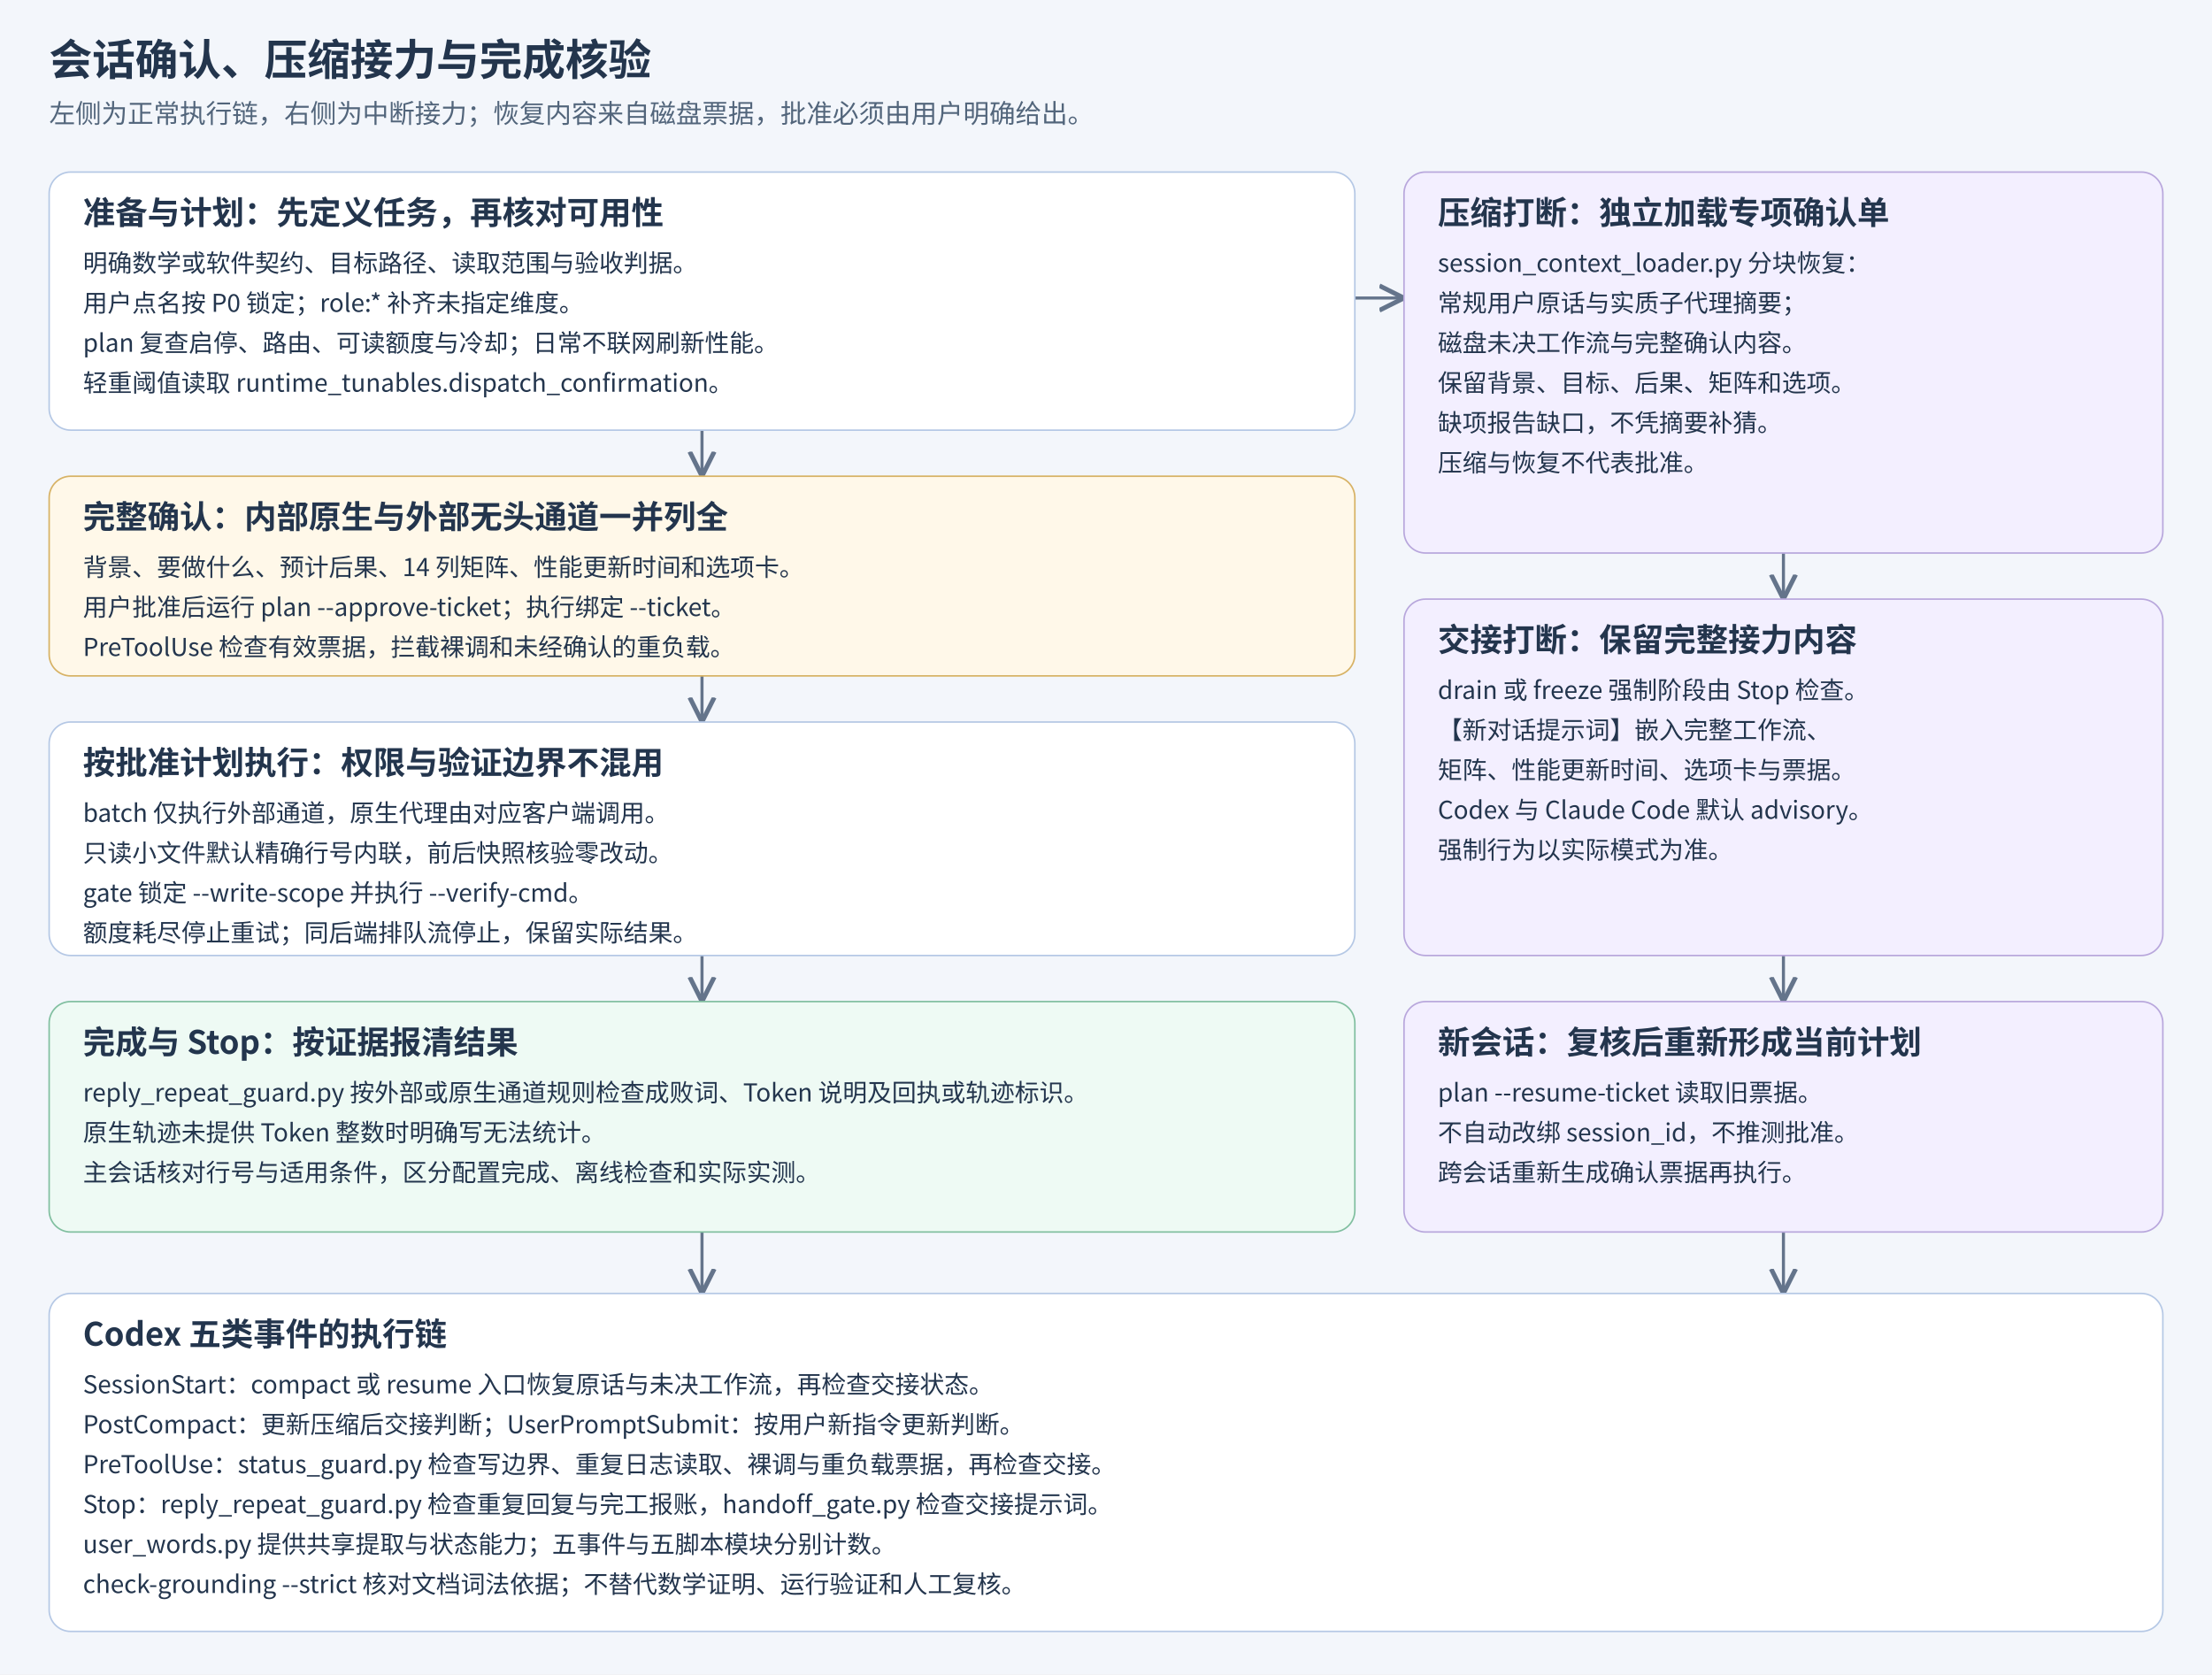
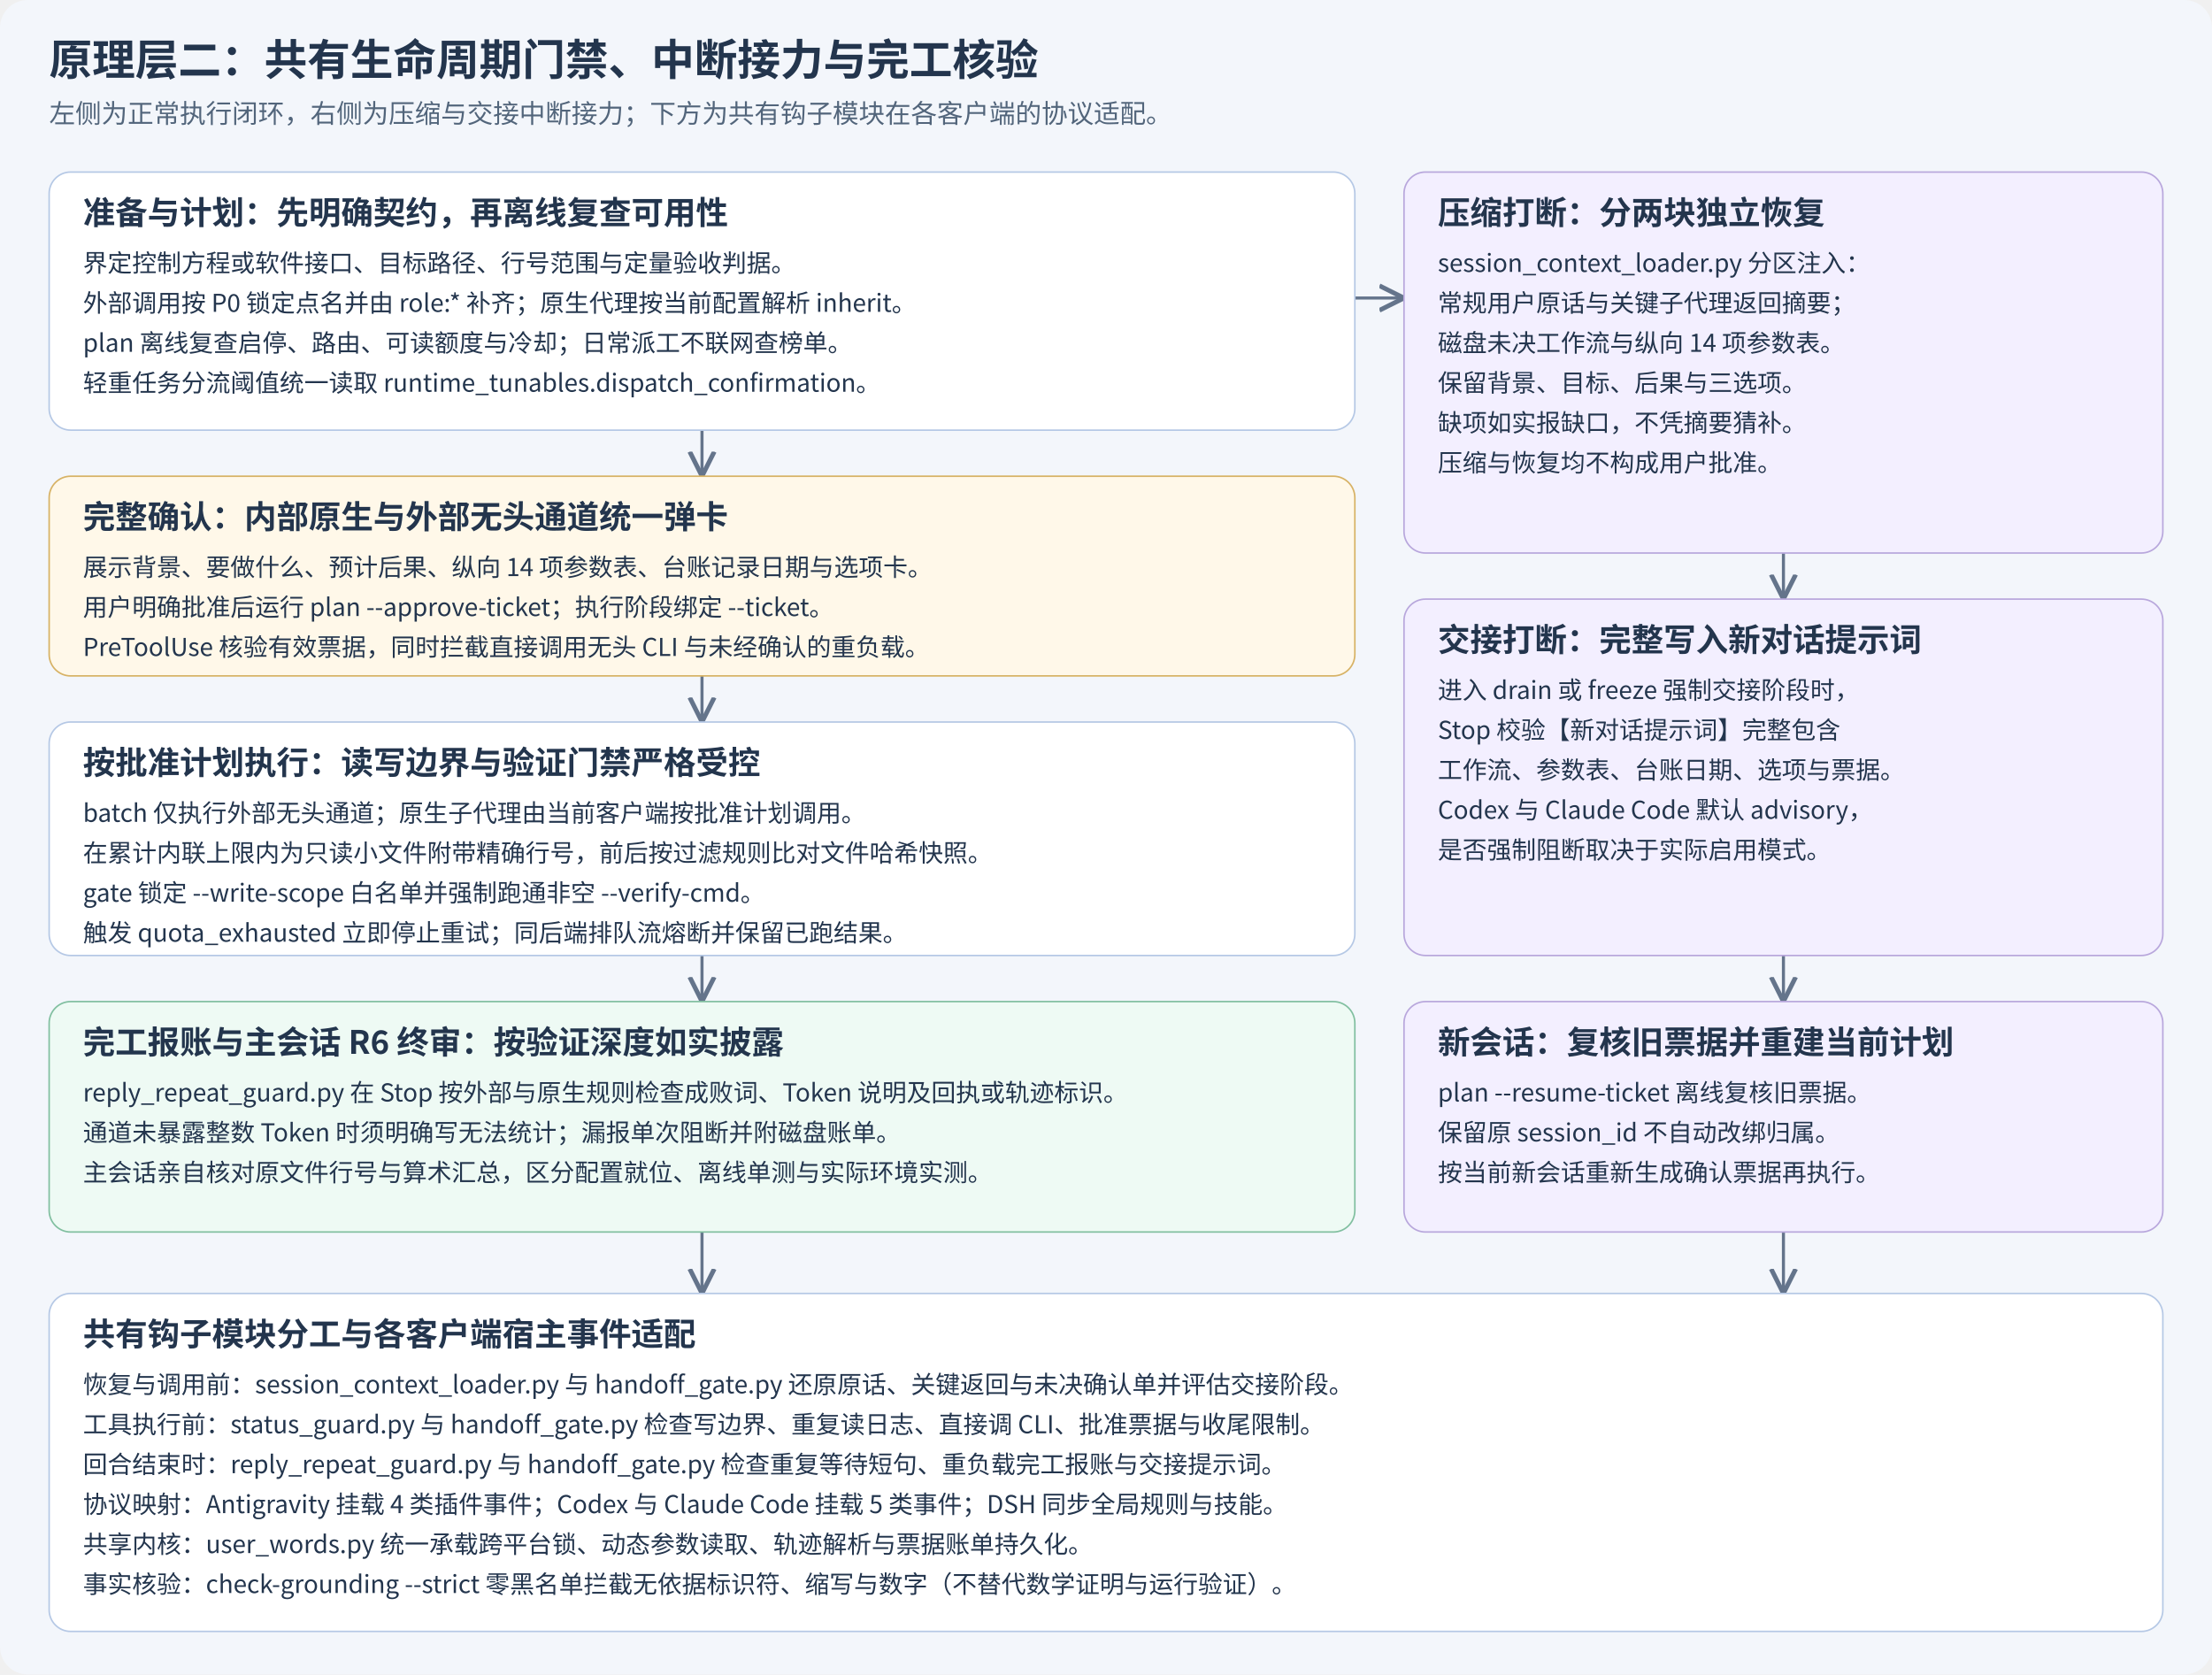
<svg xmlns="http://www.w3.org/2000/svg" width="1440" height="1090" viewBox="0 0 1440 1090" role="img" aria-labelledby="title desc">
  <defs>
    <marker id="arrow" markerWidth="10" markerHeight="10" refX="8" refY="5" orient="auto">
      <path d="M 0 1 L 8 5 L 0 9" fill="none" stroke="#64748b" stroke-width="1.5" />
    </marker>
  </defs>
  <style>text { font-family: "Microsoft YaHei", "Noto Sans CJK SC", sans-serif; fill: #23354d; } .title { font-size: 28px; font-weight: 700; } .subtitle { font-size: 17px; fill: #52657b; } .heading { font-size: 21px; font-weight: 700; } .body { font-size: 16px; } .link { fill: none; stroke: #64748b; stroke-width: 2; marker-end: url(#arrow); }</style>
-   <rect width="1440" height="1090" fill="#f3f6fb" />
-   <text x="32" y="49" class="title">会话确认、压缩接力与完成核验</text>
-   <text x="32" y="80" class="subtitle">左侧为正常执行链，右侧为中断接力；恢复内容来自磁盘票据，批准必须由用户明确给出。</text>
+   <rect width="1440" height="1090" rx="18" fill="#f3f6fb" />
+   <text x="32" y="49" class="title">原理层二：共有生命周期门禁、中断接力与完工核验</text>
+   <text x="32" y="80" class="subtitle">左侧为正常执行闭环，右侧为压缩与交接中断接力；下方为共有钩子模块在各客户端的协议适配。</text>
  <path class="link" d="M 457 280 L 457 310" />
  <path class="link" d="M 457 440 L 457 470" />
  <path class="link" d="M 457 622 L 457 652" />
  <path class="link" d="M 457 802 L 457 842" />
  <path class="link" d="M 882 194 L 914 194" />
  <path class="link" d="M 1161 360 L 1161 390" />
  <path class="link" d="M 1161 622 L 1161 652" />
  <path class="link" d="M 1161 802 L 1161 842" />
  <g>
    <rect x="32" y="112" width="850" height="168" rx="14" fill="#ffffff" stroke="#b5c8e5" />
-     <text x="54" y="146" class="heading">准备与计划：先定义任务，再核对可用性</text>
-     <text x="54" y="177" class="body">明确数学或软件契约、目标路径、读取范围与验收判据。</text>
-     <text x="54" y="203" class="body">用户点名按 P0 锁定；role:* 补齐未指定维度。</text>
-     <text x="54" y="229" class="body">plan 复查启停、路由、可读额度与冷却；日常不联网刷新性能。</text>
-     <text x="54" y="255" class="body">轻重阈值读取 runtime_tunables.dispatch_confirmation。</text>
+     <text x="54" y="146" class="heading">准备与计划：先明确契约，再离线复查可用性</text>
+     <text x="54" y="177" class="body">界定控制方程或软件接口、目标路径、行号范围与定量验收判据。</text>
+     <text x="54" y="203" class="body">外部调用按 P0 锁定点名并由 role:* 补齐；原生代理按当前配置解析 inherit。</text>
+     <text x="54" y="229" class="body">plan 离线复查启停、路由、可读额度与冷却；日常派工不联网查榜单。</text>
+     <text x="54" y="255" class="body">轻重任务分流阈值统一读取 runtime_tunables.dispatch_confirmation。</text>
  </g>
  <g>
    <rect x="32" y="310" width="850" height="130" rx="14" fill="#fff8e9" stroke="#d7b265" />
-     <text x="54" y="344" class="heading">完整确认：内部原生与外部无头通道一并列全</text>
-     <text x="54" y="375" class="body">背景、要做什么、预计后果、14 列矩阵、性能更新时间和选项卡。</text>
-     <text x="54" y="401" class="body">用户批准后运行 plan --approve-ticket；执行绑定 --ticket。</text>
-     <text x="54" y="427" class="body">PreToolUse 检查有效票据，拦截裸调和未经确认的重负载。</text>
+     <text x="54" y="344" class="heading">完整确认：内部原生与外部无头通道统一弹卡</text>
+     <text x="54" y="375" class="body">展示背景、要做什么、预计后果、纵向 14 项参数表、台账记录日期与选项卡。</text>
+     <text x="54" y="401" class="body">用户明确批准后运行 plan --approve-ticket；执行阶段绑定 --ticket。</text>
+     <text x="54" y="427" class="body">PreToolUse 核验有效票据，同时拦截直接调用无头 CLI 与未经确认的重负载。</text>
  </g>
  <g>
    <rect x="32" y="470" width="850" height="152" rx="14" fill="#ffffff" stroke="#b5c8e5" />
-     <text x="54" y="504" class="heading">按批准计划执行：权限与验证边界不混用</text>
-     <text x="54" y="535" class="body">batch 仅执行外部通道，原生代理由对应客户端调用。</text>
-     <text x="54" y="561" class="body">只读小文件默认精确行号内联，前后快照核验零改动。</text>
-     <text x="54" y="587" class="body">gate 锁定 --write-scope 并执行 --verify-cmd。</text>
-     <text x="54" y="613" class="body">额度耗尽停止重试；同后端排队流停止，保留实际结果。</text>
+     <text x="54" y="504" class="heading">按批准计划执行：读写边界与验证门禁严格受控</text>
+     <text x="54" y="535" class="body">batch 仅执行外部无头通道；原生子代理由当前客户端按批准计划调用。</text>
+     <text x="54" y="561" class="body">在累计内联上限内为只读小文件附带精确行号，前后按过滤规则比对文件哈希快照。</text>
+     <text x="54" y="587" class="body">gate 锁定 --write-scope 白名单并强制跑通非空 --verify-cmd。</text>
+     <text x="54" y="613" class="body">触发 quota_exhausted 立即停止重试；同后端排队流熔断并保留已跑结果。</text>
  </g>
  <g>
    <rect x="32" y="652" width="850" height="150" rx="14" fill="#eefaf4" stroke="#81bfa0" />
-     <text x="54" y="686" class="heading">完成与 Stop：按证据报清结果</text>
-     <text x="54" y="717" class="body">reply_repeat_guard.py 按外部或原生通道规则检查成败词、Token 说明及回执或轨迹标识。</text>
-     <text x="54" y="743" class="body">原生轨迹未提供 Token 整数时明确写无法统计。</text>
-     <text x="54" y="769" class="body">主会话核对行号与适用条件，区分配置完成、离线检查和实际实测。</text>
+     <text x="54" y="686" class="heading">完工报账与主会话 R6 终审：按验证深度如实披露</text>
+     <text x="54" y="717" class="body">reply_repeat_guard.py 在 Stop 按外部与原生规则检查成败词、Token 说明及回执或轨迹标识。</text>
+     <text x="54" y="743" class="body">通道未暴露整数 Token 时须明确写无法统计；漏报单次阻断并附磁盘账单。</text>
+     <text x="54" y="769" class="body">主会话亲自核对原文件行号与算术汇总，区分配置就位、离线单测与实际环境实测。</text>
  </g>
  <g>
    <rect x="914" y="112" width="494" height="248" rx="14" fill="#f3efff" stroke="#b8a7dc" />
-     <text x="936" y="146" class="heading">压缩打断：独立加载专项确认单</text>
-     <text x="936" y="177" class="body">session_context_loader.py 分块恢复：</text>
-     <text x="936" y="203" class="body">常规用户原话与实质子代理摘要；</text>
-     <text x="936" y="229" class="body">磁盘未决工作流与完整确认内容。</text>
-     <text x="936" y="255" class="body">保留背景、目标、后果、矩阵和选项。</text>
-     <text x="936" y="281" class="body">缺项报告缺口，不凭摘要补猜。</text>
-     <text x="936" y="307" class="body">压缩与恢复不代表批准。</text>
+     <text x="936" y="146" class="heading">压缩打断：分两块独立恢复</text>
+     <text x="936" y="177" class="body">session_context_loader.py 分区注入：</text>
+     <text x="936" y="203" class="body">常规用户原话与关键子代理返回摘要；</text>
+     <text x="936" y="229" class="body">磁盘未决工作流与纵向 14 项参数表。</text>
+     <text x="936" y="255" class="body">保留背景、目标、后果与三选项。</text>
+     <text x="936" y="281" class="body">缺项如实报缺口，不凭摘要猜补。</text>
+     <text x="936" y="307" class="body">压缩与恢复均不构成用户批准。</text>
  </g>
  <g>
    <rect x="914" y="390" width="494" height="232" rx="14" fill="#f3efff" stroke="#b8a7dc" />
-     <text x="936" y="424" class="heading">交接打断：保留完整接力内容</text>
-     <text x="936" y="455" class="body">drain 或 freeze 强制阶段由 Stop 检查。</text>
-     <text x="936" y="481" class="body">【新对话提示词】嵌入完整工作流、</text>
-     <text x="936" y="507" class="body">矩阵、性能更新时间、选项卡与票据。</text>
-     <text x="936" y="533" class="body">Codex 与 Claude Code 默认 advisory。</text>
-     <text x="936" y="559" class="body">强制行为以实际模式为准。</text>
+     <text x="936" y="424" class="heading">交接打断：完整写入新对话提示词</text>
+     <text x="936" y="455" class="body">进入 drain 或 freeze 强制交接阶段时，</text>
+     <text x="936" y="481" class="body">Stop 校验【新对话提示词】完整包含</text>
+     <text x="936" y="507" class="body">工作流、参数表、台账日期、选项与票据。</text>
+     <text x="936" y="533" class="body">Codex 与 Claude Code 默认 advisory，</text>
+     <text x="936" y="559" class="body">是否强制阻断取决于实际启用模式。</text>
  </g>
  <g>
    <rect x="914" y="652" width="494" height="150" rx="14" fill="#f3efff" stroke="#b8a7dc" />
-     <text x="936" y="686" class="heading">新会话：复核后重新形成当前计划</text>
-     <text x="936" y="717" class="body">plan --resume-ticket 读取旧票据。</text>
-     <text x="936" y="743" class="body">不自动改绑 session_id，不推测批准。</text>
-     <text x="936" y="769" class="body">跨会话重新生成确认票据再执行。</text>
+     <text x="936" y="686" class="heading">新会话：复核旧票据并重建当前计划</text>
+     <text x="936" y="717" class="body">plan --resume-ticket 离线复核旧票据。</text>
+     <text x="936" y="743" class="body">保留原 session_id 不自动改绑归属。</text>
+     <text x="936" y="769" class="body">按当前新会话重新生成确认票据再执行。</text>
  </g>
  <g>
    <rect x="32" y="842" width="1376" height="220" rx="14" fill="#ffffff" stroke="#b5c8e5" />
-     <text x="54" y="876" class="heading">Codex 五类事件的执行链</text>
-     <text x="54" y="907" class="body">SessionStart：compact 或 resume 入口恢复原话与未决工作流，再检查交接状态。</text>
-     <text x="54" y="933" class="body">PostCompact：更新压缩后交接判断；UserPromptSubmit：按用户新指令更新判断。</text>
-     <text x="54" y="959" class="body">PreToolUse：status_guard.py 检查写边界、重复日志读取、裸调与重负载票据，再检查交接。</text>
-     <text x="54" y="985" class="body">Stop：reply_repeat_guard.py 检查重复回复与完工报账，handoff_gate.py 检查交接提示词。</text>
-     <text x="54" y="1011" class="body">user_words.py 提供共享提取与状态能力；五事件与五脚本模块分别计数。</text>
-     <text x="54" y="1037" class="body">check-grounding --strict 核对文档词法依据；不替代数学证明、运行验证和人工复核。</text>
+     <text x="54" y="876" class="heading">共有钩子模块分工与各客户端宿主事件适配</text>
+     <text x="54" y="907" class="body">恢复与调用前：session_context_loader.py 与 handoff_gate.py 还原原话、关键返回与未决确认单并评估交接阶段。</text>
+     <text x="54" y="933" class="body">工具执行前：status_guard.py 与 handoff_gate.py 检查写边界、重复读日志、直接调 CLI、批准票据与收尾限制。</text>
+     <text x="54" y="959" class="body">回合结束时：reply_repeat_guard.py 与 handoff_gate.py 检查重复等待短句、重负载完工报账与交接提示词。</text>
+     <text x="54" y="985" class="body">协议映射：Antigravity 挂载 4 类插件事件；Codex 与 Claude Code 挂载 5 类事件；DSH 同步全局规则与技能。</text>
+     <text x="54" y="1011" class="body">共享内核：user_words.py 统一承载跨平台锁、动态参数读取、轨迹解析与票据账单持久化。</text>
+     <text x="54" y="1037" class="body">事实核验：check-grounding --strict 零黑名单拦截无依据标识符、缩写与数字（不替代数学证明与运行验证）。</text>
  </g>
</svg>
